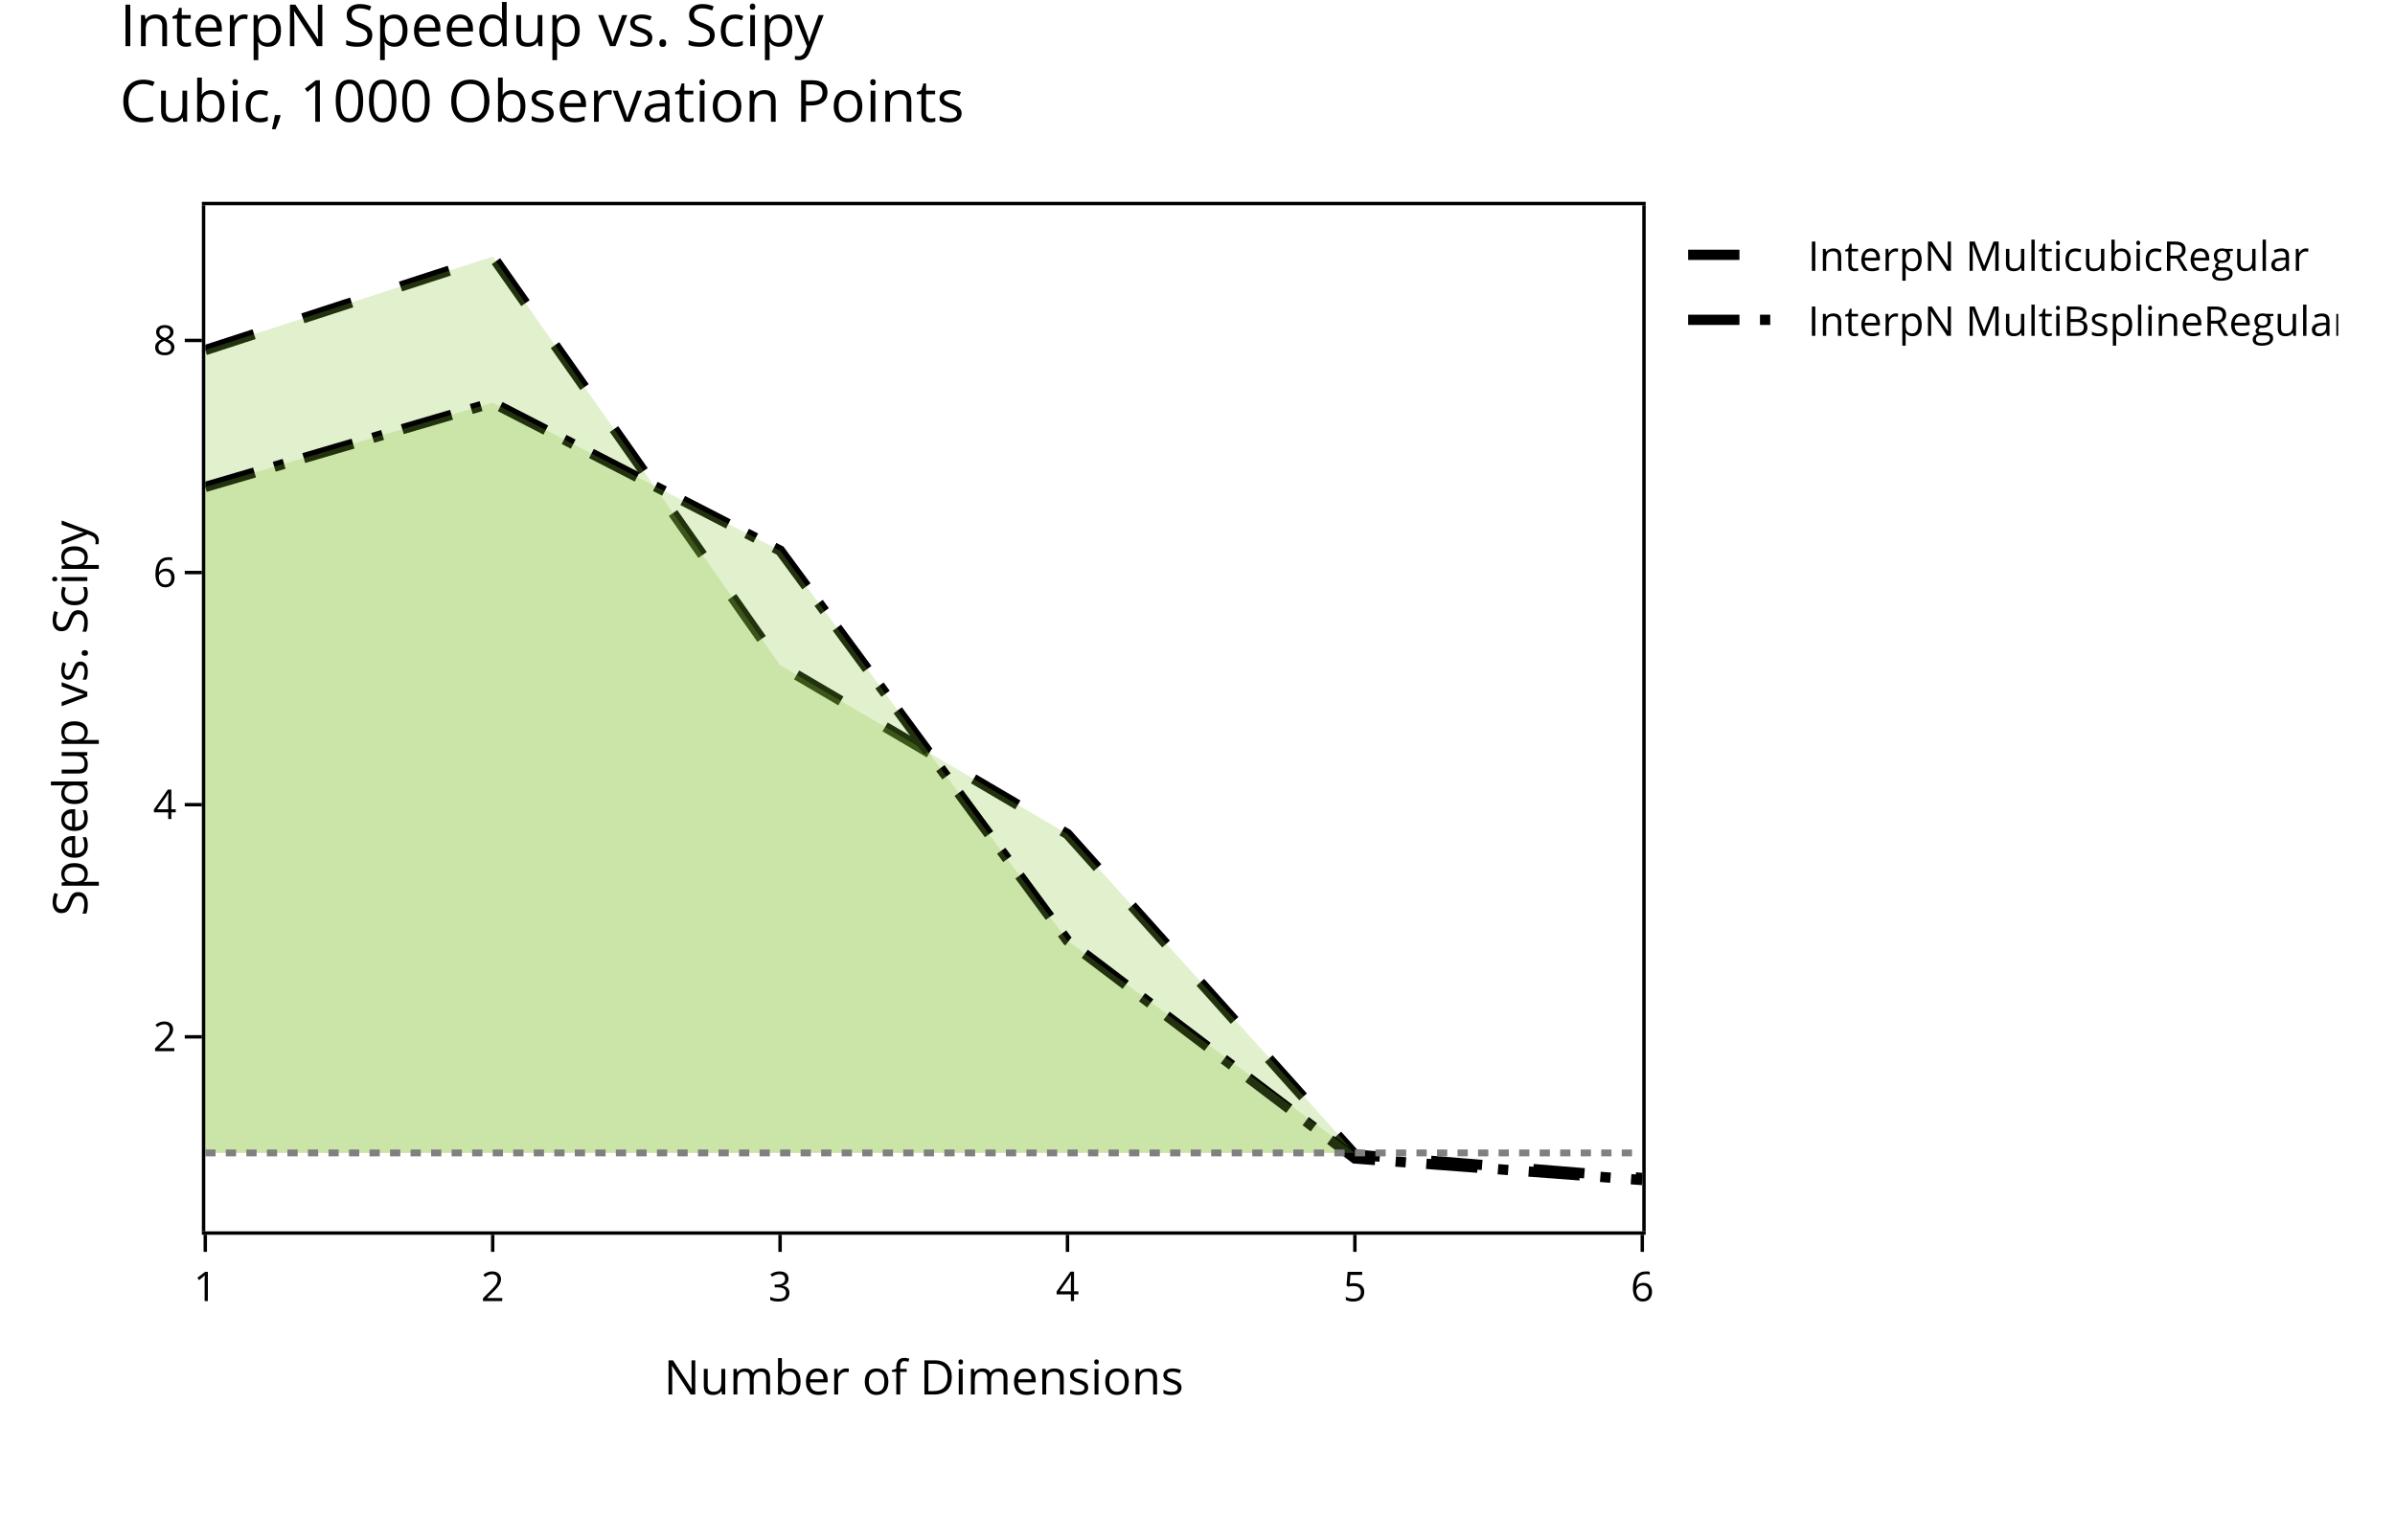
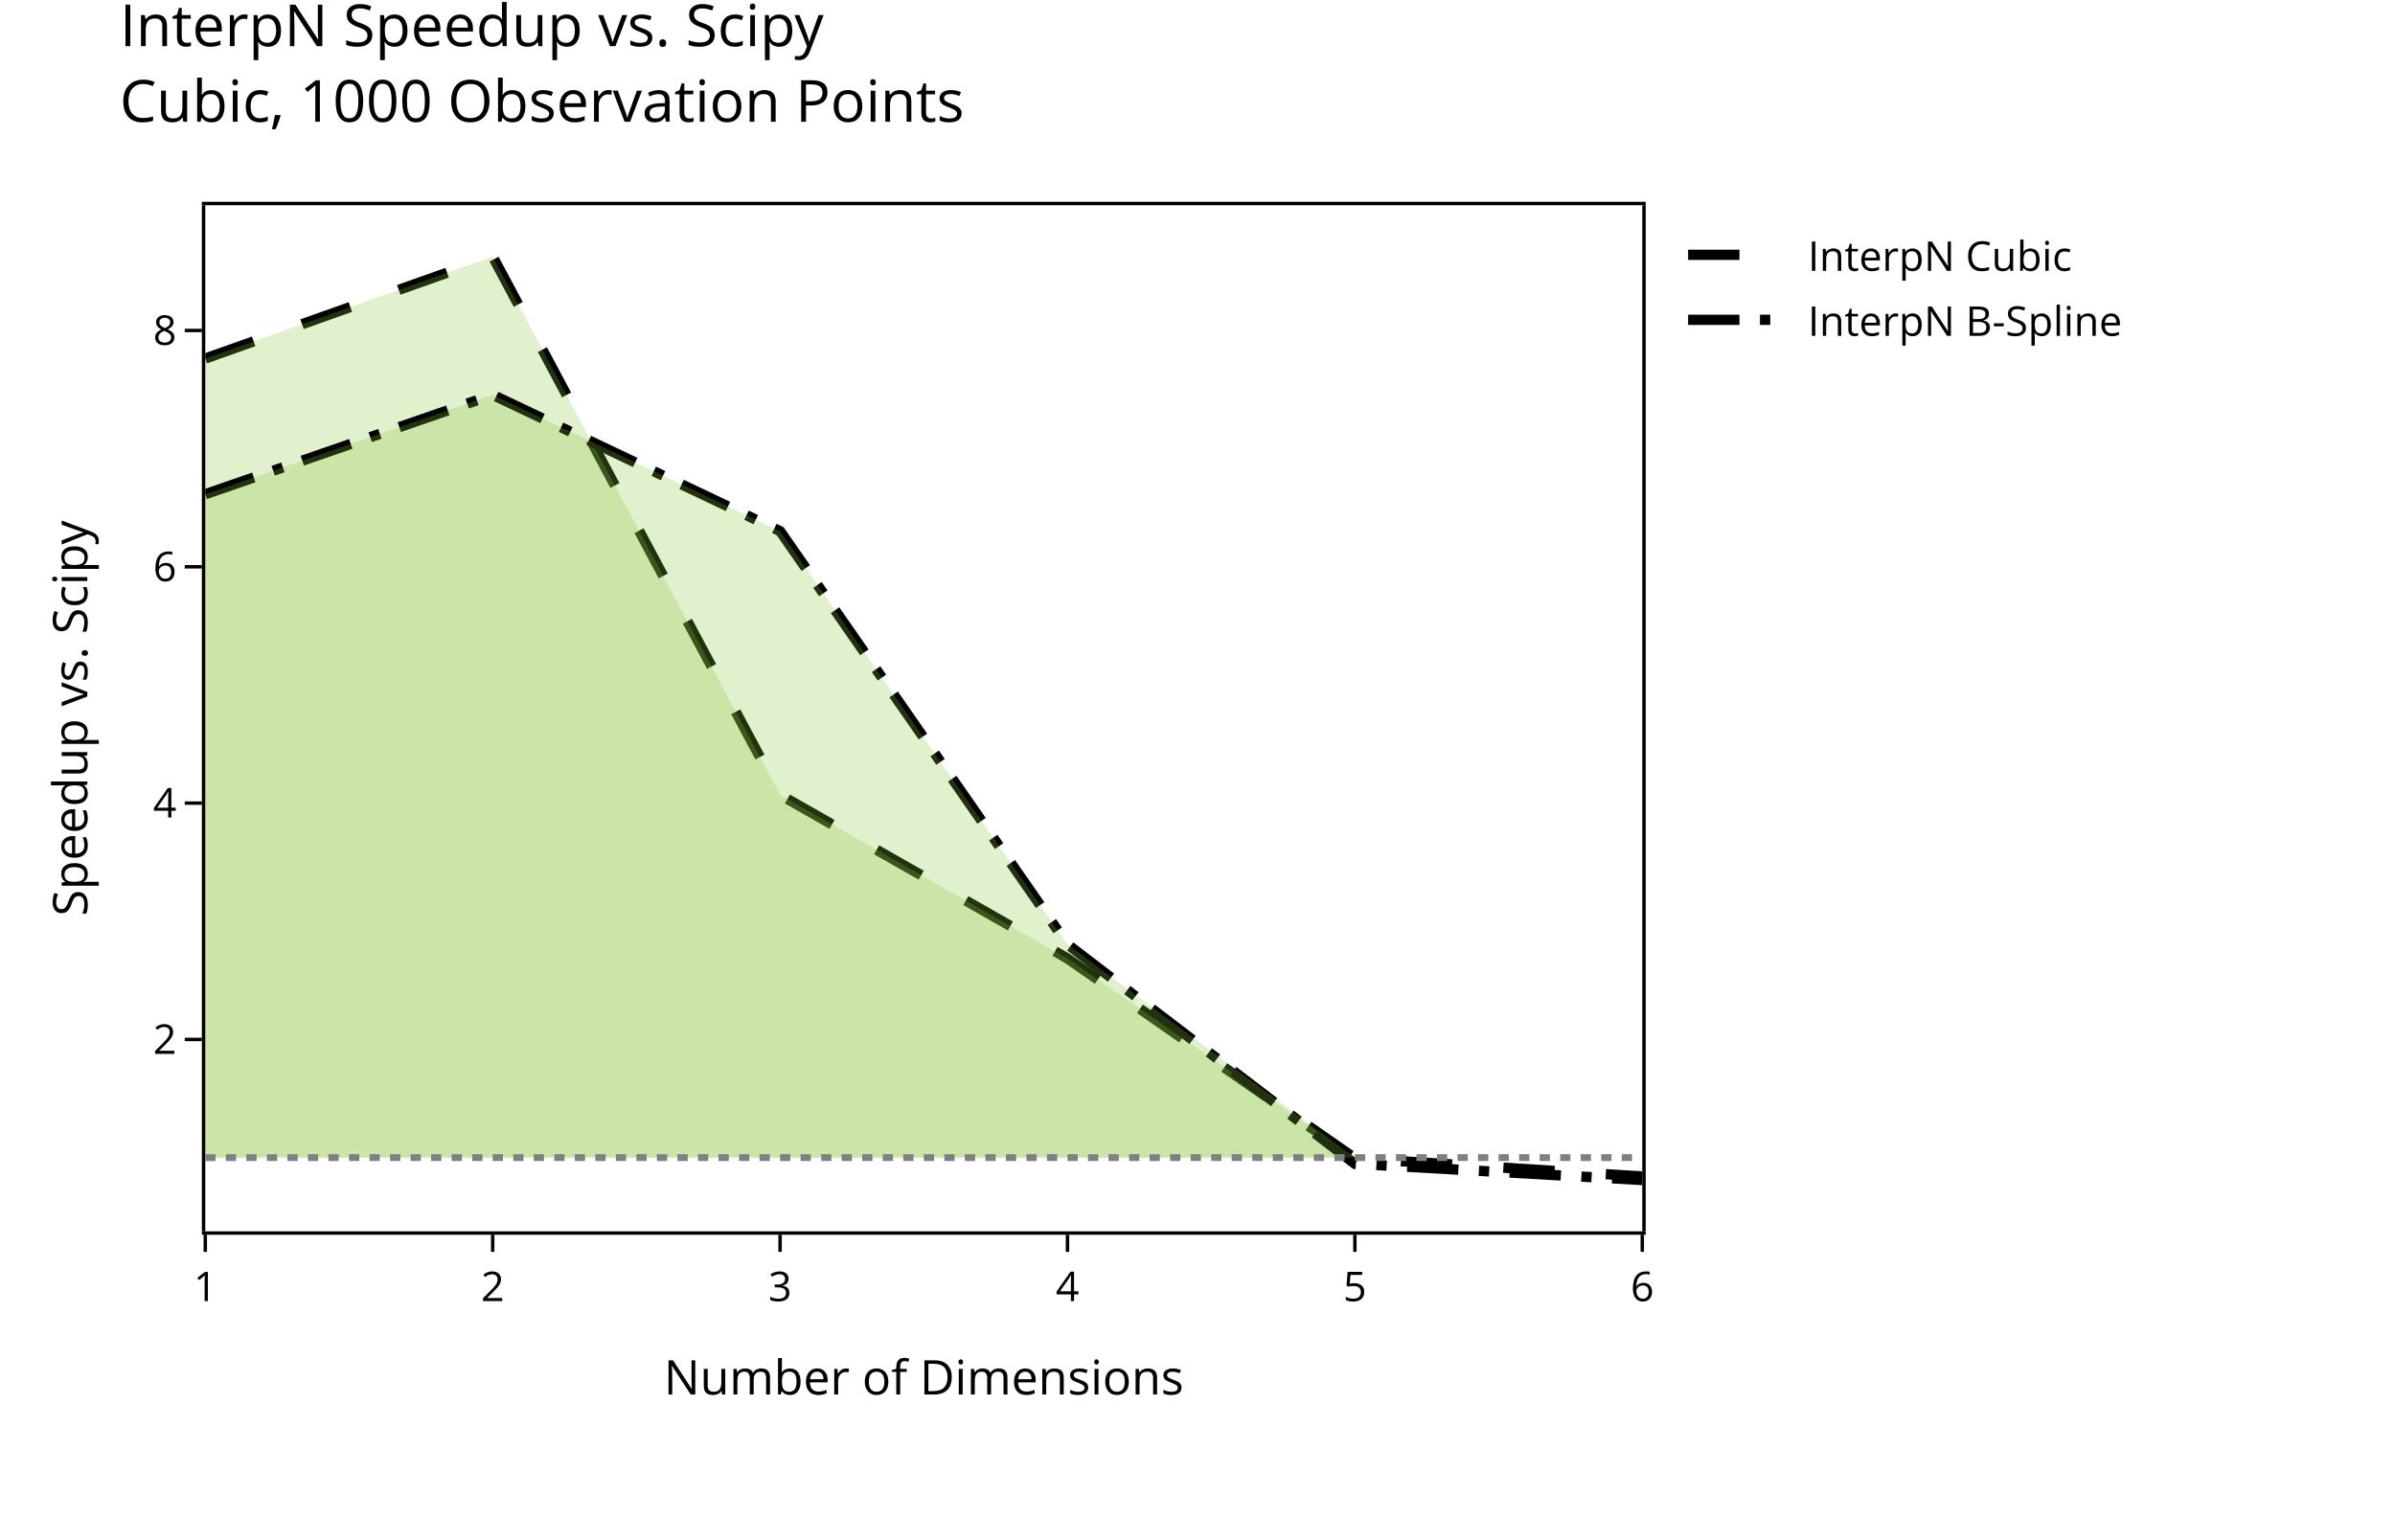
<svg xmlns="http://www.w3.org/2000/svg" class="main-svg" width="700" height="450" style="" viewBox="0 0 700 450">
  <rect x="0" y="0" width="700" height="450" style="fill: rgb(0, 0, 0); fill-opacity: 0;" />
-   <defs id="defs-5caa3c">
+   <defs id="defs-c38ff6">
    <g class="clips">
-       <clipPath id="clip5caa3cxyplot" class="plotclip">
+       <clipPath id="clipc38ff6xyplot" class="plotclip">
        <rect width="420" height="300" />
      </clipPath>
-       <clipPath class="axesclip" id="clip5caa3cx">
+       <clipPath class="axesclip" id="clipc38ff6x">
        <rect x="60" y="0" width="420" height="450" />
      </clipPath>
-       <clipPath class="axesclip" id="clip5caa3cy">
+       <clipPath class="axesclip" id="clipc38ff6y">
        <rect x="0" y="60" width="700" height="300" />
      </clipPath>
-       <clipPath class="axesclip" id="clip5caa3cxy">
+       <clipPath class="axesclip" id="clipc38ff6xy">
        <rect x="60" y="60" width="420" height="300" />
      </clipPath>
    </g>
    <g class="gradients" />
    <g class="patterns" />
  </defs>
  <g class="bglayer">
    <rect class="bg" x="60" y="60" width="420" height="300" style="fill: rgb(0, 0, 0); fill-opacity: 0; stroke-width: 0;" />
  </g>
  <g class="layer-below">
    <g class="imagelayer" />
    <g class="shapelayer" />
  </g>
  <g class="cartesianlayer">
    <g class="subplot xy">
      <g class="layer-subplot">
        <g class="shapelayer" />
        <g class="imagelayer" />
      </g>
      <g class="minor-gridlayer">
        <g class="x" />
        <g class="y" />
      </g>
      <g class="gridlayer">
        <g class="x" />
        <g class="y" />
      </g>
      <g class="zerolinelayer" />
      <g class="layer-between">
        <g class="shapelayer" />
        <g class="imagelayer" />
      </g>
      <path class="xlines-below" />
      <path class="ylines-below" />
      <g class="overlines-below" />
      <g class="xaxislayer-below" />
      <g class="yaxislayer-below" />
      <g class="overaxes-below" />
      <g class="overplot">
-         <g class="xy" transform="translate(60,60)" clip-path="url(#clip5caa3cxyplot)">
+         <g class="xy" transform="translate(60,60)" clip-path="url(#clipc38ff6xyplot)">
          <g class="scatterlayer mlayer">
-             <g class="trace scatter traceac2b19" style="stroke-miterlimit: 2; opacity: 1;">
+             <g class="trace scatter traceb3f515" style="stroke-miterlimit: 2; opacity: 1;">
              <g class="fills" />
              <g class="errorbars" />
              <g class="lines">
-                 <path class="js-line" d="M0,42.35L84,15L168,134.48L252,183.85L336,277.57L420,284.39" style="vector-effect: none; fill: none; stroke: rgb(0, 0, 0); stroke-opacity: 1; stroke-dasharray: 15px, 15px; stroke-width: 3px; opacity: 1;" />
-               </g>
-               <g class="points" />
-               <g class="text" />
-             </g>
-             <g class="trace scatter trace54e16d" style="stroke-miterlimit: 2; opacity: 1;">
+                 <path class="js-line" d="M0,44.82L84,15L168,172.38L252,220.23L336,278.64L420,283.96" style="vector-effect: none; fill: none; stroke: rgb(0, 0, 0); stroke-opacity: 1; stroke-dasharray: 15px, 15px; stroke-width: 3px; opacity: 1;" />
+               </g>
+               <g class="points" />
+               <g class="text" />
+             </g>
+             <g class="trace scatter tracee48c7c" style="stroke-miterlimit: 2; opacity: 1;">
              <g class="fills">
                <g>
-                   <path class="js-fill" d="M0,42.35L84,15L168,134.48L252,183.85L336,277.07L420,277.07L0,277.07Z" style="fill: rgb(139, 196, 59); fill-opacity: 0.25; stroke-width: 0;" />
+                   <path class="js-fill" d="M0,44.82L84,15L168,172.38L252,220.23L336,278.44L420,278.44L0,278.44Z" style="fill: rgb(139, 196, 59); fill-opacity: 0.25; stroke-width: 0;" />
                </g>
              </g>
              <g class="errorbars" />
              <g class="lines">
-                 <path class="js-line" d="M0,42.35L84,15L168,134.48L252,183.85L336,277.07L420,277.07L0,277.07" style="vector-effect: none; fill: none; stroke: rgb(239, 85, 59); stroke-opacity: 1; stroke-width: 0px; opacity: 1;" />
-               </g>
-               <g class="points" />
-               <g class="text" />
-             </g>
-             <g class="trace scatter traceb956dd" style="stroke-miterlimit: 2; opacity: 1;">
+                 <path class="js-line" d="M0,44.82L84,15L168,172.38L252,220.23L336,278.44L420,278.44L0,278.44" style="vector-effect: none; fill: none; stroke: rgb(239, 85, 59); stroke-opacity: 1; stroke-width: 0px; opacity: 1;" />
+               </g>
+               <g class="points" />
+               <g class="text" />
+             </g>
+             <g class="trace scatter trace818533" style="stroke-miterlimit: 2; opacity: 1;">
              <g class="fills" />
              <g class="errorbars" />
              <g class="lines">
-                 <path class="js-line" d="M0,82.36L84,57.74L168,100.97L252,215.02L336,278.7L420,285" style="vector-effect: none; fill: none; stroke: rgb(0, 0, 0); stroke-opacity: 1; stroke-dasharray: 15px, 6px, 3px, 6px; stroke-width: 3px; opacity: 1;" />
-               </g>
-               <g class="points" />
-               <g class="text" />
-             </g>
-             <g class="trace scatter trace28d464" style="stroke-miterlimit: 2; opacity: 1;">
+                 <path class="js-line" d="M0,84.49L84,55.44L168,95.29L252,216.11L336,280.26L420,285" style="vector-effect: none; fill: none; stroke: rgb(0, 0, 0); stroke-opacity: 1; stroke-dasharray: 15px, 6px, 3px, 6px; stroke-width: 3px; opacity: 1;" />
+               </g>
+               <g class="points" />
+               <g class="text" />
+             </g>
+             <g class="trace scatter tracebc44a7" style="stroke-miterlimit: 2; opacity: 1;">
              <g class="fills">
                <g>
-                   <path class="js-fill" d="M0,82.36L84,57.74L168,100.97L252,215.02L336,277.07L420,277.07L0,277.07Z" style="fill: rgb(139, 196, 59); fill-opacity: 0.25; stroke-width: 0;" />
+                   <path class="js-fill" d="M0,84.49L84,55.44L168,95.29L252,216.11L336,278.44L420,278.44L0,278.44Z" style="fill: rgb(139, 196, 59); fill-opacity: 0.25; stroke-width: 0;" />
                </g>
              </g>
              <g class="errorbars" />
              <g class="lines">
-                 <path class="js-line" d="M0,82.36L84,57.74L168,100.97L252,215.02L336,277.07L420,277.07L0,277.07" style="vector-effect: none; fill: none; stroke: rgb(171, 99, 250); stroke-opacity: 1; stroke-width: 0px; opacity: 1;" />
+                 <path class="js-line" d="M0,84.49L84,55.44L168,95.29L252,216.11L336,278.44L420,278.44L0,278.44" style="vector-effect: none; fill: none; stroke: rgb(171, 99, 250); stroke-opacity: 1; stroke-width: 0px; opacity: 1;" />
              </g>
              <g class="points" />
              <g class="text" />
            </g>
          </g>
        </g>
      </g>
      <path class="xlines-above crisp" d="M59,360.5H481M59,59.5H481" style="fill: none; stroke-width: 1px; stroke: rgb(0, 0, 0); stroke-opacity: 1;" />
      <path class="ylines-above crisp" d="M59.5,60V360M480.5,60V360" style="fill: none; stroke-width: 1px; stroke: rgb(0, 0, 0); stroke-opacity: 1;" />
      <g class="overlines-above" />
      <g class="xaxislayer-above">
        <path class="xtick ticks crisp" d="M0,361v5" transform="translate(60,0)" style="stroke: rgb(0, 0, 0); stroke-opacity: 1; stroke-width: 1px;" />
        <path class="xtick ticks crisp" d="M0,361v5" transform="translate(144,0)" style="stroke: rgb(0, 0, 0); stroke-opacity: 1; stroke-width: 1px;" />
        <path class="xtick ticks crisp" d="M0,361v5" transform="translate(228,0)" style="stroke: rgb(0, 0, 0); stroke-opacity: 1; stroke-width: 1px;" />
        <path class="xtick ticks crisp" d="M0,361v5" transform="translate(312,0)" style="stroke: rgb(0, 0, 0); stroke-opacity: 1; stroke-width: 1px;" />
        <path class="xtick ticks crisp" d="M0,361v5" transform="translate(396,0)" style="stroke: rgb(0, 0, 0); stroke-opacity: 1; stroke-width: 1px;" />
        <path class="xtick ticks crisp" d="M0,361v5" transform="translate(480,0)" style="stroke: rgb(0, 0, 0); stroke-opacity: 1; stroke-width: 1px;" />
        <g class="xtick">
          <text text-anchor="middle" x="0" y="380.4" transform="translate(60,0)" style="font-family: 'Open Sans', verdana, arial, sans-serif; font-size: 12px; fill: rgb(0, 0, 0); fill-opacity: 1; white-space: pre; opacity: 1;">1</text>
        </g>
        <g class="xtick">
          <text text-anchor="middle" x="0" y="380.4" style="font-family: 'Open Sans', verdana, arial, sans-serif; font-size: 12px; fill: rgb(0, 0, 0); fill-opacity: 1; white-space: pre; opacity: 1;" transform="translate(144,0)">2</text>
        </g>
        <g class="xtick">
          <text text-anchor="middle" x="0" y="380.4" style="font-family: 'Open Sans', verdana, arial, sans-serif; font-size: 12px; fill: rgb(0, 0, 0); fill-opacity: 1; white-space: pre; opacity: 1;" transform="translate(228,0)">3</text>
        </g>
        <g class="xtick">
          <text text-anchor="middle" x="0" y="380.4" style="font-family: 'Open Sans', verdana, arial, sans-serif; font-size: 12px; fill: rgb(0, 0, 0); fill-opacity: 1; white-space: pre; opacity: 1;" transform="translate(312,0)">4</text>
        </g>
        <g class="xtick">
          <text text-anchor="middle" x="0" y="380.4" style="font-family: 'Open Sans', verdana, arial, sans-serif; font-size: 12px; fill: rgb(0, 0, 0); fill-opacity: 1; white-space: pre; opacity: 1;" transform="translate(396,0)">5</text>
        </g>
        <g class="xtick">
          <text text-anchor="middle" x="0" y="380.4" style="font-family: 'Open Sans', verdana, arial, sans-serif; font-size: 12px; fill: rgb(0, 0, 0); fill-opacity: 1; white-space: pre; opacity: 1;" transform="translate(480,0)">6</text>
        </g>
      </g>
      <g class="yaxislayer-above">
-         <path class="ytick ticks crisp" d="M59,0h-5" transform="translate(0,303.13)" style="stroke: rgb(0, 0, 0); stroke-opacity: 1; stroke-width: 1px;" />
-         <path class="ytick ticks crisp" d="M59,0h-5" transform="translate(0,235.26)" style="stroke: rgb(0, 0, 0); stroke-opacity: 1; stroke-width: 1px;" />
-         <path class="ytick ticks crisp" d="M59,0h-5" transform="translate(0,167.39)" style="stroke: rgb(0, 0, 0); stroke-opacity: 1; stroke-width: 1px;" />
-         <path class="ytick ticks crisp" d="M59,0h-5" transform="translate(0,99.53)" style="stroke: rgb(0, 0, 0); stroke-opacity: 1; stroke-width: 1px;" />
-         <g class="ytick">
-           <text text-anchor="end" x="51.6" y="4.2" transform="translate(0,303.13)" style="font-family: 'Open Sans', verdana, arial, sans-serif; font-size: 12px; fill: rgb(0, 0, 0); fill-opacity: 1; white-space: pre; opacity: 1;">2</text>
-         </g>
-         <g class="ytick">
-           <text text-anchor="end" x="51.6" y="4.2" style="font-family: 'Open Sans', verdana, arial, sans-serif; font-size: 12px; fill: rgb(0, 0, 0); fill-opacity: 1; white-space: pre; opacity: 1;" transform="translate(0,235.26)">4</text>
-         </g>
-         <g class="ytick">
-           <text text-anchor="end" x="51.6" y="4.2" style="font-family: 'Open Sans', verdana, arial, sans-serif; font-size: 12px; fill: rgb(0, 0, 0); fill-opacity: 1; white-space: pre; opacity: 1;" transform="translate(0,167.39)">6</text>
-         </g>
-         <g class="ytick">
-           <text text-anchor="end" x="51.6" y="4.2" style="font-family: 'Open Sans', verdana, arial, sans-serif; font-size: 12px; fill: rgb(0, 0, 0); fill-opacity: 1; white-space: pre; opacity: 1;" transform="translate(0,99.53)">8</text>
+         <path class="ytick ticks crisp" d="M59,0h-5" transform="translate(0,303.9)" style="stroke: rgb(0, 0, 0); stroke-opacity: 1; stroke-width: 1px;" />
+         <path class="ytick ticks crisp" d="M59,0h-5" transform="translate(0,234.8)" style="stroke: rgb(0, 0, 0); stroke-opacity: 1; stroke-width: 1px;" />
+         <path class="ytick ticks crisp" d="M59,0h-5" transform="translate(0,165.71)" style="stroke: rgb(0, 0, 0); stroke-opacity: 1; stroke-width: 1px;" />
+         <path class="ytick ticks crisp" d="M59,0h-5" transform="translate(0,96.62)" style="stroke: rgb(0, 0, 0); stroke-opacity: 1; stroke-width: 1px;" />
+         <g class="ytick">
+           <text text-anchor="end" x="51.6" y="4.2" transform="translate(0,303.9)" style="font-family: 'Open Sans', verdana, arial, sans-serif; font-size: 12px; fill: rgb(0, 0, 0); fill-opacity: 1; white-space: pre; opacity: 1;">2</text>
+         </g>
+         <g class="ytick">
+           <text text-anchor="end" x="51.6" y="4.2" style="font-family: 'Open Sans', verdana, arial, sans-serif; font-size: 12px; fill: rgb(0, 0, 0); fill-opacity: 1; white-space: pre; opacity: 1;" transform="translate(0,234.8)">4</text>
+         </g>
+         <g class="ytick">
+           <text text-anchor="end" x="51.6" y="4.2" style="font-family: 'Open Sans', verdana, arial, sans-serif; font-size: 12px; fill: rgb(0, 0, 0); fill-opacity: 1; white-space: pre; opacity: 1;" transform="translate(0,165.71)">6</text>
+         </g>
+         <g class="ytick">
+           <text text-anchor="end" x="51.6" y="4.2" style="font-family: 'Open Sans', verdana, arial, sans-serif; font-size: 12px; fill: rgb(0, 0, 0); fill-opacity: 1; white-space: pre; opacity: 1;" transform="translate(0,96.62)">8</text>
        </g>
      </g>
      <g class="overaxes-above" />
    </g>
  </g>
  <g class="polarlayer" />
  <g class="smithlayer" />
  <g class="ternarylayer" />
  <g class="geolayer" />
  <g class="funnelarealayer" />
  <g class="pielayer" />
  <g class="iciclelayer" />
  <g class="treemaplayer" />
  <g class="sunburstlayer" />
  <g class="glimages" />
-   <defs id="topdefs-5caa3c">
+   <defs id="topdefs-c38ff6">
    <g class="clips" />
-     <clipPath id="legend5caa3c">
-       <rect width="195" height="48" x="0" y="0" />
+     <clipPath id="legendc38ff6">
+       <rect width="134" height="48" x="0" y="0" />
    </clipPath>
  </defs>
  <g class="layer-above">
    <g class="imagelayer" />
    <g class="shapelayer">
-       <g class="shape-group" data-index="0" clip-path="url(#clip5caa3cy)">
-         <path data-index="0" fill-rule="evenodd" d="M60,337.07L480,337.07" style="opacity: 1; stroke: rgb(128, 128, 128); stroke-opacity: 1; fill: rgb(0, 0, 0); fill-opacity: 0; stroke-dasharray: 3px, 3px; stroke-width: 2px;" />
+       <g class="shape-group" data-index="0" clip-path="url(#clipc38ff6y)">
+         <path data-index="0" fill-rule="evenodd" d="M60,338.44L480,338.44" style="opacity: 1; stroke: rgb(128, 128, 128); stroke-opacity: 1; fill: rgb(0, 0, 0); fill-opacity: 0; stroke-dasharray: 3px, 3px; stroke-width: 2px;" />
      </g>
    </g>
  </g>
  <g class="infolayer">
    <g class="legend" pointer-events="all" transform="translate(488.4,60)">
-       <rect class="bg" shape-rendering="crispEdges" width="195" height="48" x="0" y="0" style="stroke: rgb(68, 68, 68); stroke-opacity: 1; fill: rgb(0, 0, 0); fill-opacity: 0; stroke-width: 0px;" />
-       <g class="scrollbox" transform="" clip-path="url(#legend5caa3c)">
+       <rect class="bg" shape-rendering="crispEdges" width="134" height="48" x="0" y="0" style="stroke: rgb(68, 68, 68); stroke-opacity: 1; fill: rgb(0, 0, 0); fill-opacity: 0; stroke-width: 0px;" />
+       <g class="scrollbox" transform="" clip-path="url(#legendc38ff6)">
        <g class="groups">
          <g class="traces" transform="translate(0,14.5)" style="opacity: 1;">
-             <text class="legendtext" text-anchor="start" x="40" y="4.68" style="font-family: 'Open Sans', verdana, arial, sans-serif; font-size: 12px; fill: rgb(0, 0, 0); fill-opacity: 1; white-space: pre;">InterpN MulticubicRegular</text>
+             <text class="legendtext" text-anchor="start" x="40" y="4.68" style="font-family: 'Open Sans', verdana, arial, sans-serif; font-size: 12px; fill: rgb(0, 0, 0); fill-opacity: 1; white-space: pre;">InterpN Cubic</text>
            <g class="layers" style="opacity: 1;">
              <g class="legendfill" />
              <g class="legendlines">
                <path class="js-line" d="M5,0h30" style="fill: none; stroke: rgb(0, 0, 0); stroke-opacity: 1; stroke-dasharray: 15px, 15px; stroke-width: 3px;" />
              </g>
              <g class="legendsymbols">
                <g class="legendpoints" />
              </g>
            </g>
-             <rect class="legendtoggle" x="0" y="-9.5" width="189.406" height="19" style="fill: rgb(0, 0, 0); fill-opacity: 0;" />
+             <rect class="legendtoggle" x="0" y="-9.5" width="128.375" height="19" style="fill: rgb(0, 0, 0); fill-opacity: 0;" />
          </g>
          <g class="traces" transform="translate(0,33.5)" style="opacity: 1;">
-             <text class="legendtext" text-anchor="start" x="40" y="4.68" style="font-family: 'Open Sans', verdana, arial, sans-serif; font-size: 12px; fill: rgb(0, 0, 0); fill-opacity: 1; white-space: pre;">InterpN MultiBsplineRegular</text>
+             <text class="legendtext" text-anchor="start" x="40" y="4.68" style="font-family: 'Open Sans', verdana, arial, sans-serif; font-size: 12px; fill: rgb(0, 0, 0); fill-opacity: 1; white-space: pre;">InterpN B-Spline</text>
            <g class="layers" style="opacity: 1;">
              <g class="legendfill" />
              <g class="legendlines">
                <path class="js-line" d="M5,0h30" style="fill: none; stroke: rgb(0, 0, 0); stroke-opacity: 1; stroke-dasharray: 15px, 6px, 3px, 6px; stroke-width: 3px;" />
              </g>
              <g class="legendsymbols">
                <g class="legendpoints" />
              </g>
            </g>
-             <rect class="legendtoggle" x="0" y="-9.5" width="189.406" height="19" style="fill: rgb(0, 0, 0); fill-opacity: 0;" />
+             <rect class="legendtoggle" x="0" y="-9.5" width="128.375" height="19" style="fill: rgb(0, 0, 0); fill-opacity: 0;" />
          </g>
        </g>
      </g>
      <rect class="scrollbar" rx="20" ry="3" width="0" height="0" x="0" y="0" style="fill: rgb(128, 139, 164); fill-opacity: 1;" />
    </g>
    <g class="g-gtitle">
      <text class="gtitle" x="35" y="13.5" text-anchor="start" dy="0.7em" style="opacity: 1; font-family: 'Open Sans', verdana, arial, sans-serif; font-size: 17px; fill: rgb(0, 0, 0); fill-opacity: 1; white-space: pre;">
        <tspan class="line" dy="0em" x="35" y="13.5">InterpN Speedup vs. Scipy</tspan>
        <tspan class="line" dy="1.3em" x="35" y="13.5">Cubic, 1000 Observation Points</tspan>
      </text>
    </g>
    <g class="g-xtitle">
      <text class="xtitle" x="270" y="407.706" text-anchor="middle" style="opacity: 1; font-family: 'Open Sans', verdana, arial, sans-serif; font-size: 14px; fill: rgb(0, 0, 0); fill-opacity: 1; white-space: pre;">Number of Dimensions</text>
    </g>
    <g class="g-ytitle">
      <text class="ytitle" transform="rotate(-90,25.52188,210)" x="25.522" y="210" text-anchor="middle" style="opacity: 1; font-family: 'Open Sans', verdana, arial, sans-serif; font-size: 14px; fill: rgb(0, 0, 0); fill-opacity: 1; white-space: pre;">Speedup vs. Scipy</text>
    </g>
  </g>
</svg>
